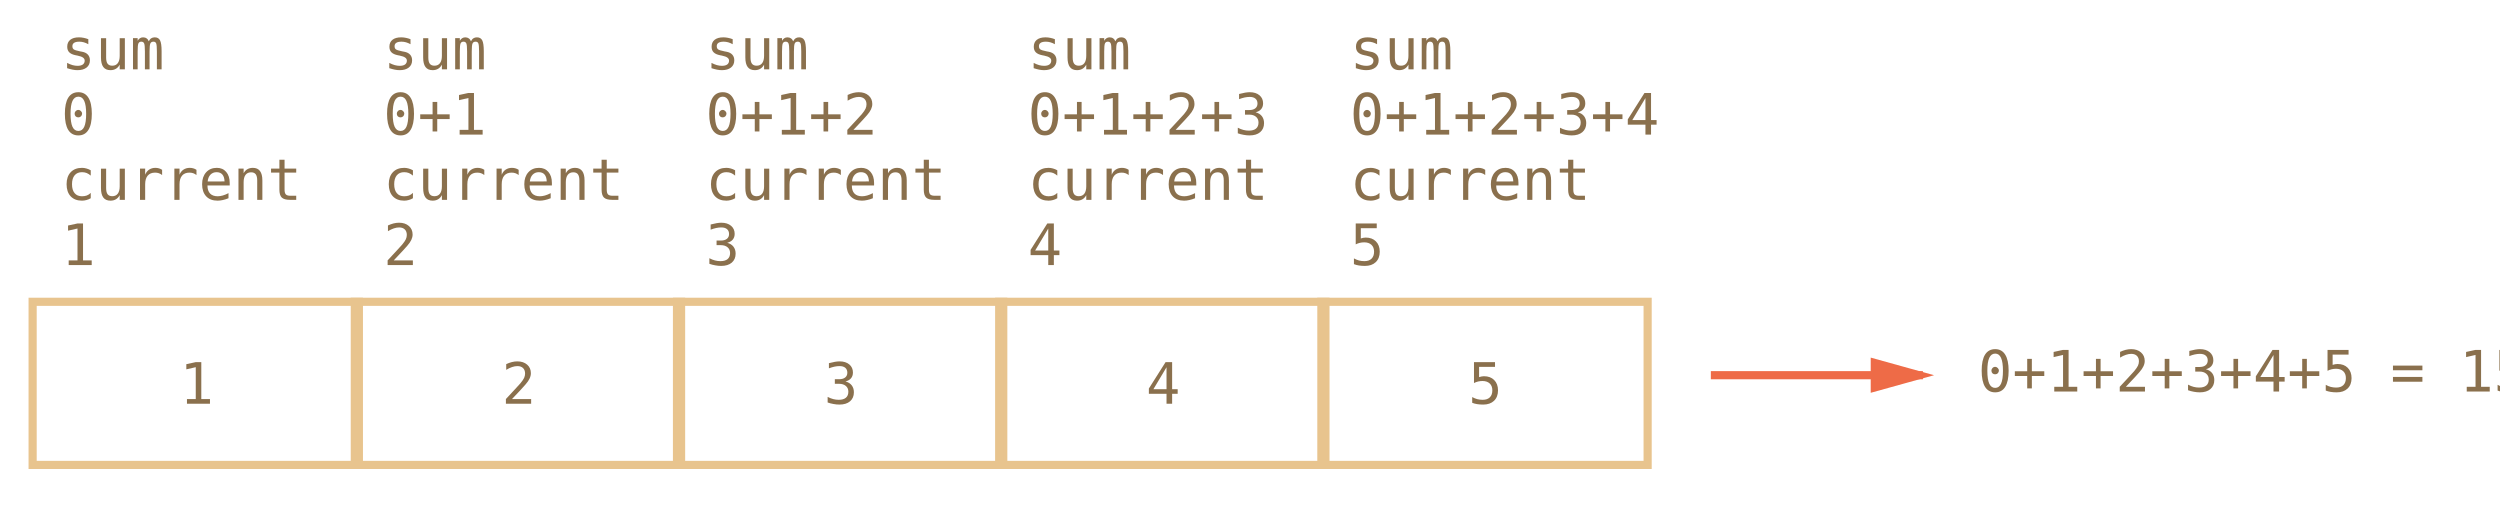
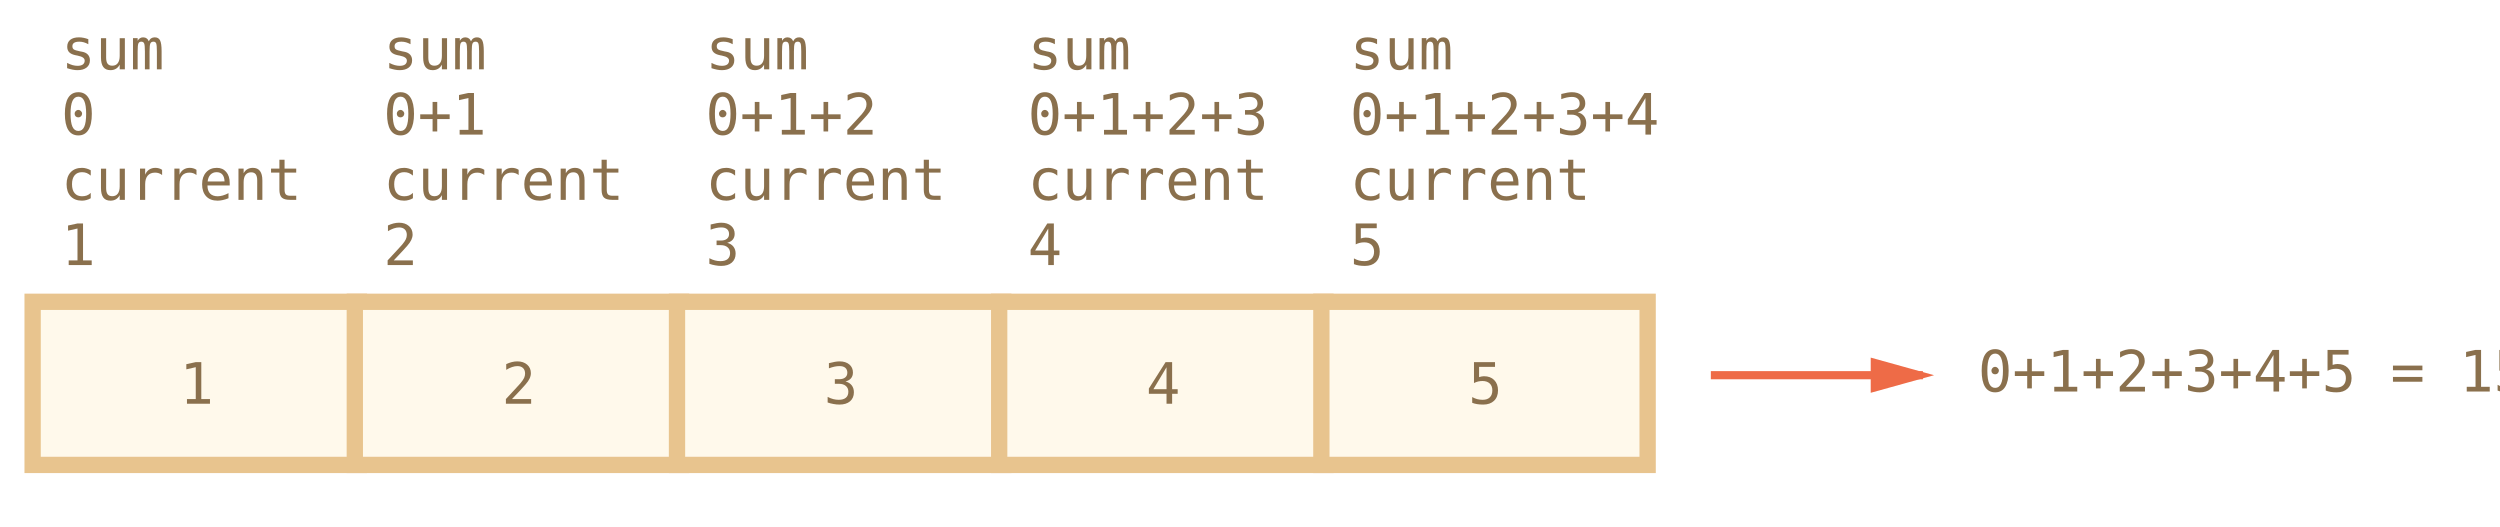
<svg xmlns="http://www.w3.org/2000/svg" width="613px" height="129px" viewBox="0 0 613 129" version="1.1">
  <defs />
  <g id="combined" stroke="none" stroke-width="1" fill="none" fill-rule="evenodd">
    <g id="reduce.svg">
-       <rect id="Rectangle-1" stroke="#E8C48E" stroke-width="2" x="8" y="74" width="80" height="40" />
+       <rect id="Rectangle-1" stroke="#E8C48E" stroke-width="4" fill="#FFF9EB" x="8" y="74" width="80" height="40" />
      <text id="1" font-family="Consolas" font-size="14" font-weight="normal" fill="#8A704D">
        <tspan x="44" y="99">1</tspan>
      </text>
      <text id="sum" font-family="Consolas" font-size="14" font-weight="normal" fill="#8A704D">
        <tspan x="15" y="17">sum</tspan>
        <tspan x="15" y="33">0</tspan>
        <tspan x="15" y="49">current</tspan>
        <tspan x="15" y="65">1</tspan>
      </text>
-       <rect id="Rectangle-2" stroke="#E8C48E" stroke-width="2" x="87" y="74" width="80" height="40" />
+       <rect id="Rectangle-2" stroke="#E8C48E" stroke-width="4" fill="#FFF9EB" x="87" y="74" width="80" height="40" />
      <text id="2" font-family="Consolas" font-size="14" font-weight="normal" fill="#8A704D">
        <tspan x="123" y="99">2</tspan>
      </text>
      <text id="sum" font-family="Consolas" font-size="14" font-weight="normal" fill="#8A704D">
        <tspan x="94" y="17">sum</tspan>
        <tspan x="94" y="33">0+1</tspan>
        <tspan x="94" y="49">current</tspan>
        <tspan x="94" y="65">2</tspan>
      </text>
-       <rect id="Rectangle-3" stroke="#E8C48E" stroke-width="2" x="166" y="74" width="80" height="40" />
+       <rect id="Rectangle-3" stroke="#E8C48E" stroke-width="4" fill="#FFF9EB" x="166" y="74" width="80" height="40" />
      <text id="3" font-family="Consolas" font-size="14" font-weight="normal" fill="#8A704D">
        <tspan x="202" y="99">3</tspan>
      </text>
      <text id="sum" font-family="Consolas" font-size="14" font-weight="normal" fill="#8A704D">
        <tspan x="173" y="17">sum</tspan>
        <tspan x="173" y="33">0+1+2</tspan>
        <tspan x="173" y="49">current</tspan>
        <tspan x="173" y="65">3</tspan>
      </text>
-       <rect id="Rectangle-5" stroke="#E8C48E" stroke-width="2" x="245" y="74" width="80" height="40" />
+       <rect id="Rectangle-5" stroke="#E8C48E" stroke-width="4" fill="#FFF9EB" x="245" y="74" width="80" height="40" />
      <text id="4" font-family="Consolas" font-size="14" font-weight="normal" fill="#8A704D">
        <tspan x="281" y="99">4</tspan>
      </text>
      <text id="sum" font-family="Consolas" font-size="14" font-weight="normal" fill="#8A704D">
        <tspan x="252" y="17">sum</tspan>
        <tspan x="252" y="33">0+1+2+3</tspan>
        <tspan x="252" y="49">current</tspan>
        <tspan x="252" y="65">4</tspan>
      </text>
-       <rect id="Rectangle-4" stroke="#E8C48E" stroke-width="2" x="324" y="74" width="80" height="40" />
+       <rect id="Rectangle-4" stroke="#E8C48E" stroke-width="4" fill="#FFF9EB" x="324" y="74" width="80" height="40" />
      <text id="5" font-family="Consolas" font-size="14" font-weight="normal" fill="#8A704D">
        <tspan x="360" y="99">5</tspan>
      </text>
      <text id="sum" font-family="Consolas" font-size="14" font-weight="normal" fill="#8A704D">
        <tspan x="331" y="17">sum</tspan>
        <tspan x="331" y="33">0+1+2+3+4</tspan>
        <tspan x="331" y="49">current</tspan>
        <tspan x="331" y="65">5</tspan>
      </text>
      <path d="M420.5,92 L470.5,92" id="Line" stroke="#EE6B47" stroke-width="2" stroke-linecap="square" fill="#EE6B47" />
      <path id="Line-decoration-1" d="M470.5,92 C466.72,90.95 463.48,90.05 459.7,89 C459.7,91.1 459.7,92.9 459.7,95 C463.48,93.95 466.72,93.05 470.5,92 C470.5,92 470.5,92 470.5,92 Z" stroke="#EE6B47" stroke-width="2" stroke-linecap="square" fill="#EE6B47" />
      <text id="0+1+2+3+4+5-=-15" font-family="Consolas" font-size="14" font-weight="normal" fill="#8A704D">
        <tspan x="485" y="96">0+1+2+3+4+5 = 15</tspan>
      </text>
    </g>
  </g>
</svg>
